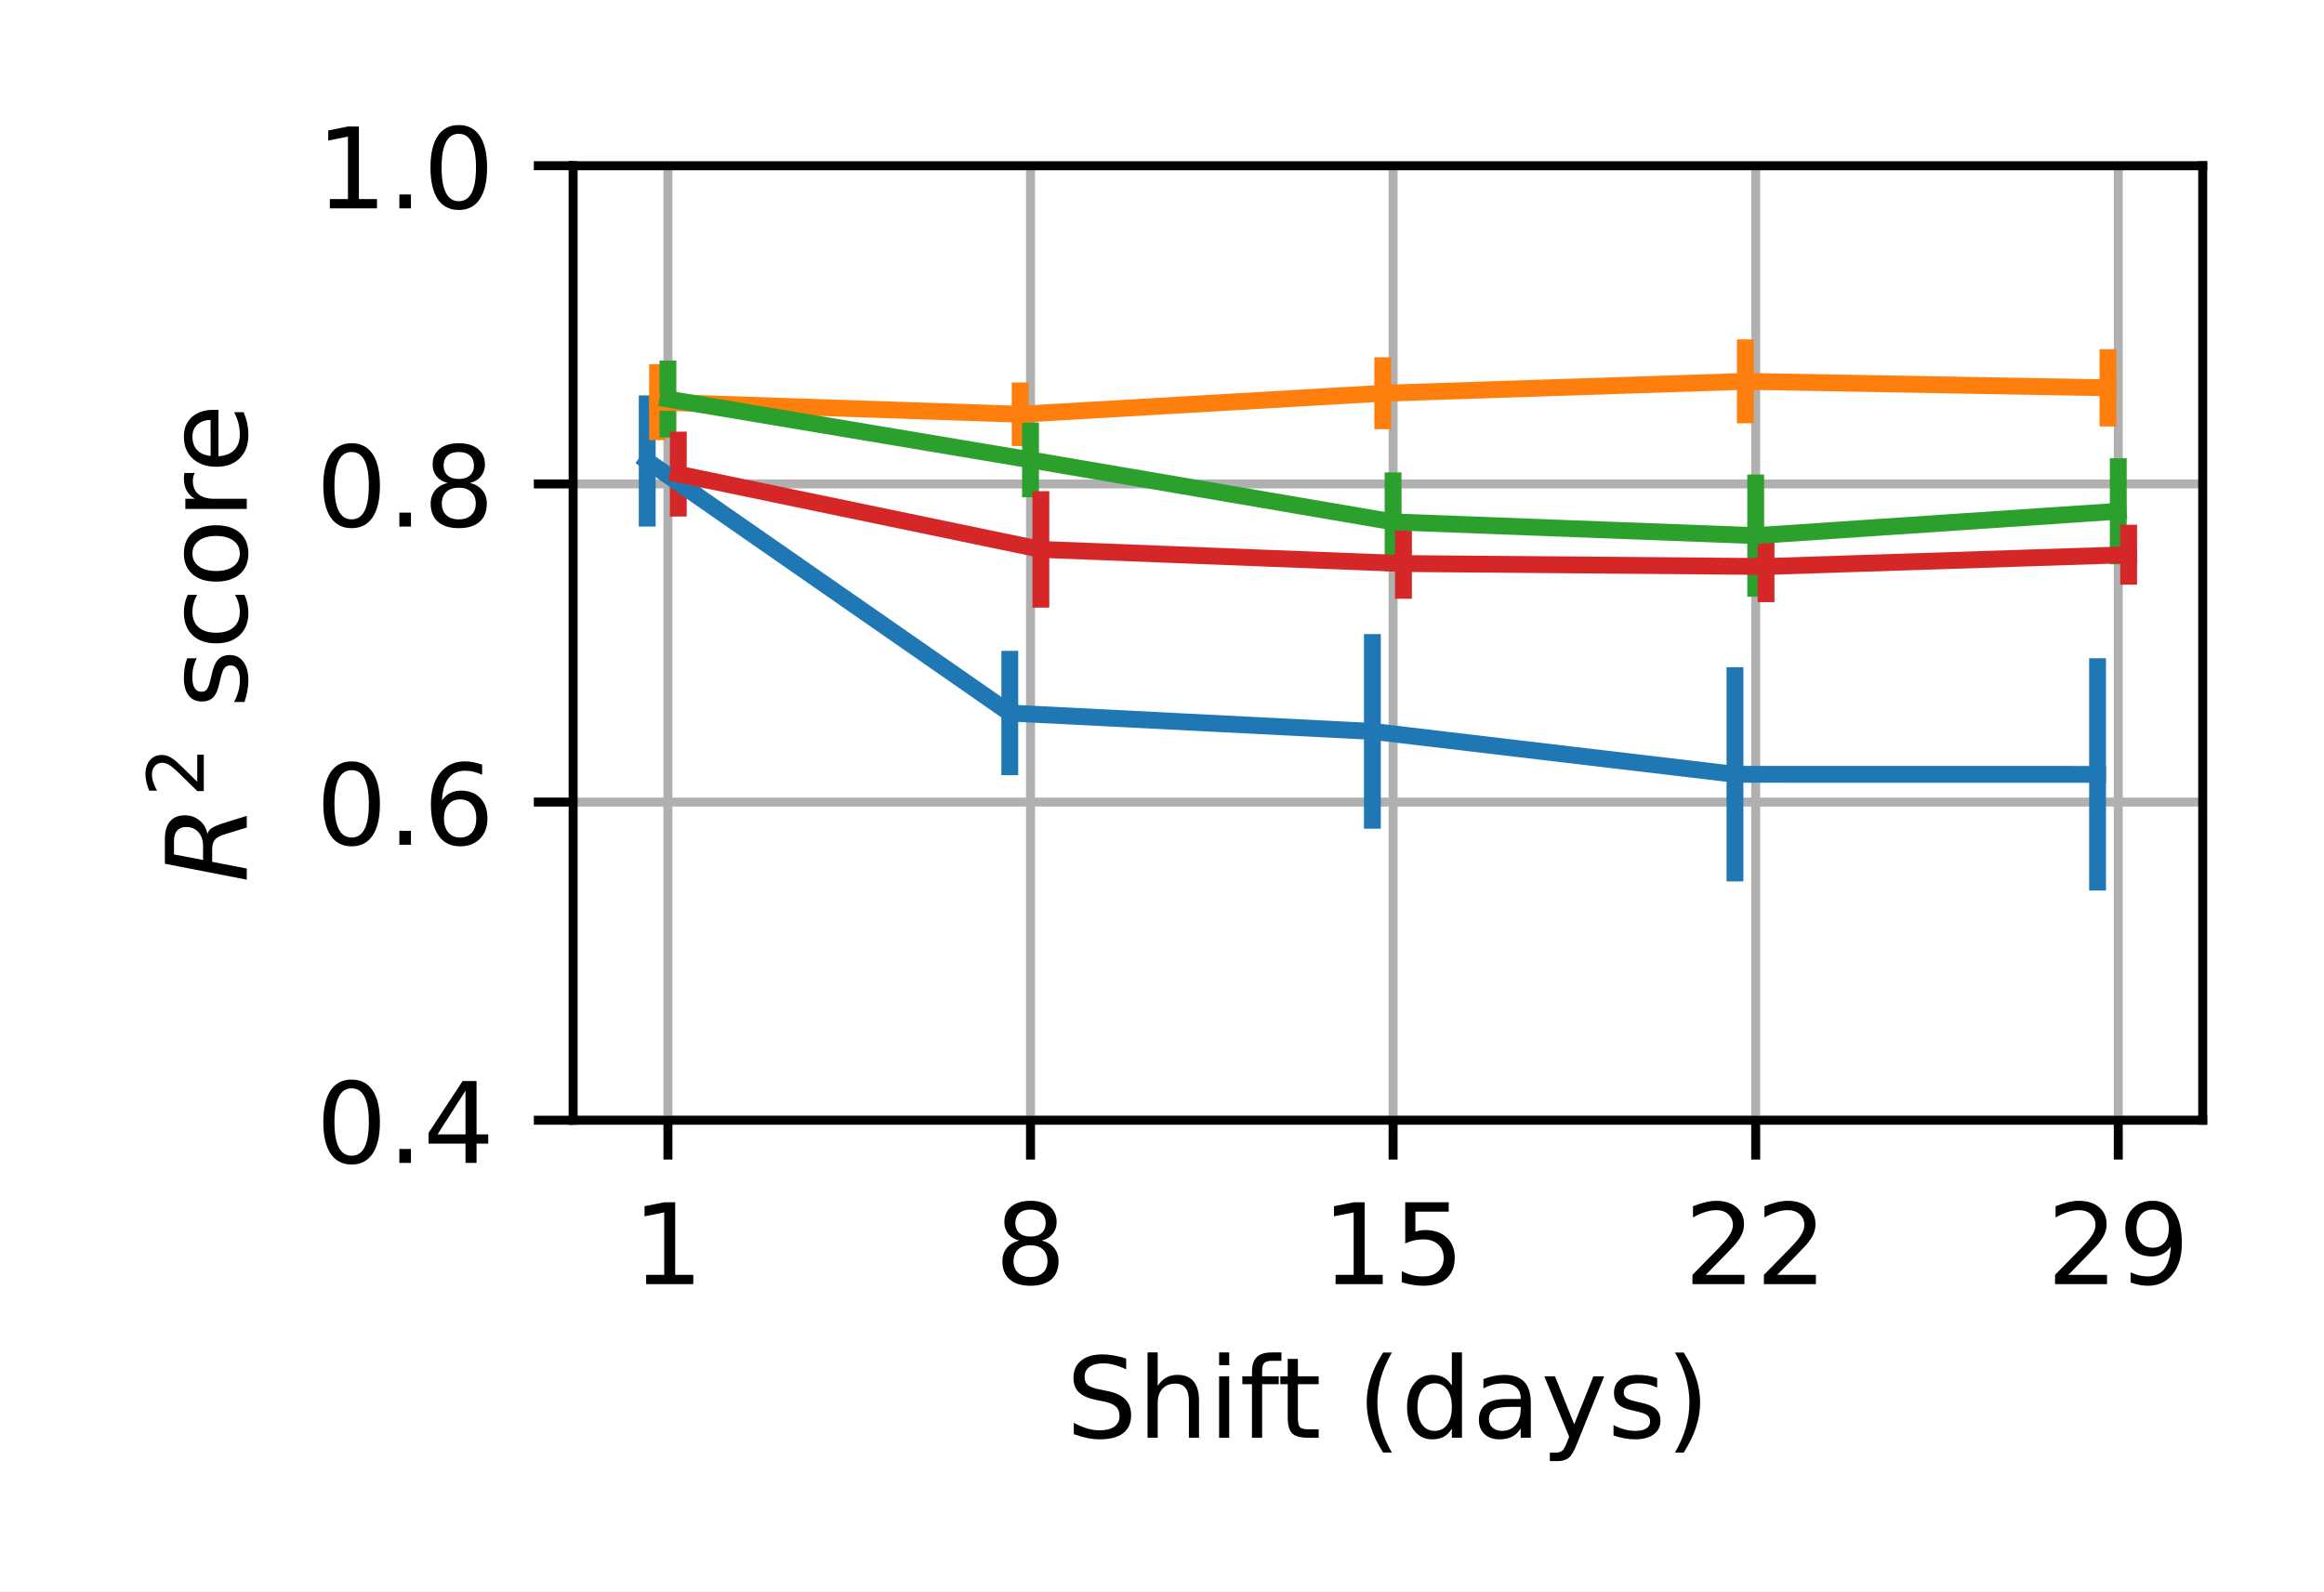
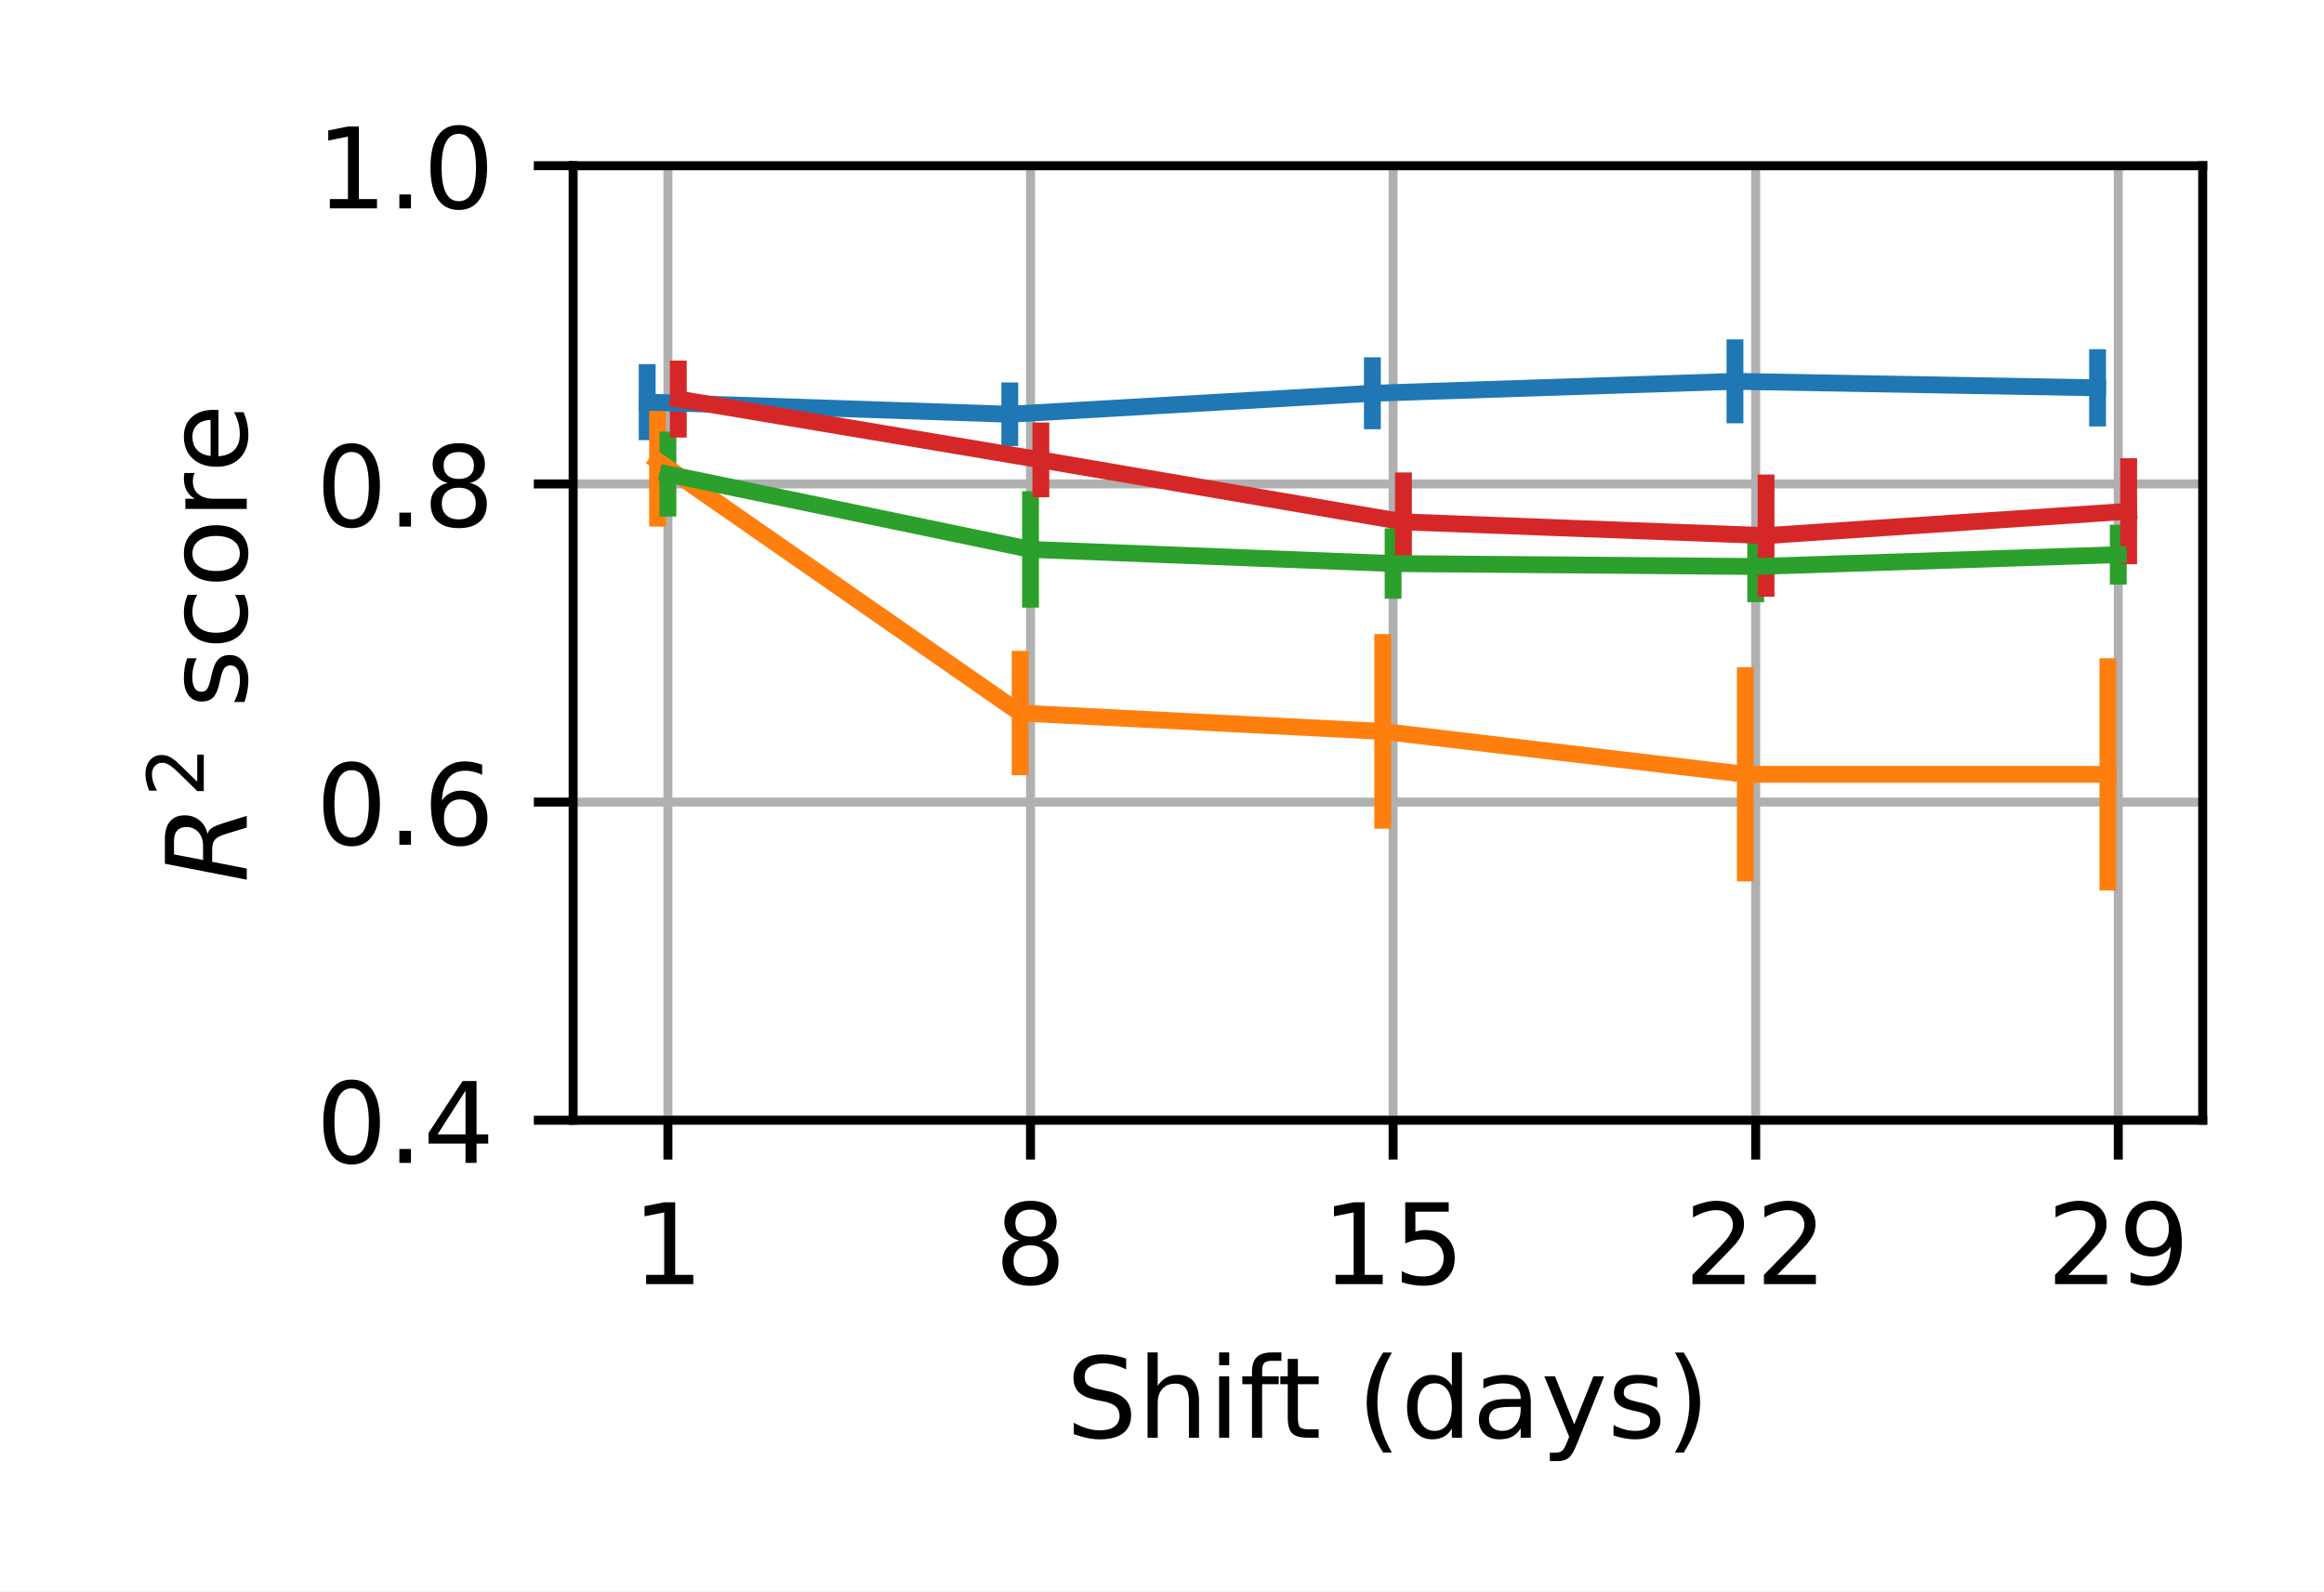
<svg xmlns="http://www.w3.org/2000/svg" xmlns:xlink="http://www.w3.org/1999/xlink" height="141.732pt" version="1.1" viewBox="0 0 206.929 141.732" width="206.929pt">
  <defs>
    <style type="text/css">*{stroke-linecap:butt;stroke-linejoin:round;}</style>
  </defs>
  <g id="figure_1">
    <g id="patch_1">
      <path d="M 0 141.732  L 206.929 141.732  L 206.929 0  L 0 0  z " style="fill:#ffffff;" />
    </g>
    <g id="axes_1">
      <g id="patch_2">
        <path d="M 51.032 99.772  L 196.129 99.772  L 196.129 14.76  L 51.032 14.76  z " style="fill:#ffffff;" />
      </g>
      <g id="matplotlib.axis_1">
        <g id="xtick_1">
          <g id="line2d_1">
-             <path clip-path="url(#p58f740284e)" d="M 59.472 99.772  L 59.472 14.76  " style="fill:none;stroke:#b0b0b0;stroke-linecap:square;stroke-width:0.8;" />
+             <path clip-path="url(#p4c820b5a22)" d="M 59.472 99.772  L 59.472 14.76  " style="fill:none;stroke:#b0b0b0;stroke-linecap:square;stroke-width:0.8;" />
          </g>
          <g id="line2d_2">
            <defs>
-               <path d="M 0 0  L 0 3.5  " id="md12e42398d" style="stroke:#000000;stroke-width:0.8;" />
+               <path d="M 0 0  L 0 3.5  " id="md663ac3965" style="stroke:#000000;stroke-width:0.8;" />
            </defs>
            <g>
-               <use style="stroke:#000000;stroke-width:0.8;" x="59.472" xlink:href="#md12e42398d" y="99.772" />
+               <use style="stroke:#000000;stroke-width:0.8;" x="59.472" xlink:href="#md663ac3965" y="99.772" />
            </g>
          </g>
          <g id="text_1">
            <g transform="translate(56.29092 114.3707)scale(0.1 -0.1)">
              <defs>
                <path d="M 794 531  L 1825 531  L 1825 4091  L 703 3866  L 703 4441  L 1819 4666  L 2450 4666  L 2450 531  L 3481 531  L 3481 0  L 794 0  L 794 531  z " id="DejaVuSans-31" transform="scale(0.015625)" />
              </defs>
              <use xlink:href="#DejaVuSans-31" />
            </g>
          </g>
        </g>
        <g id="xtick_2">
          <g id="line2d_3">
-             <path clip-path="url(#p58f740284e)" d="M 91.757 99.772  L 91.757 14.76  " style="fill:none;stroke:#b0b0b0;stroke-linecap:square;stroke-width:0.8;" />
+             <path clip-path="url(#p4c820b5a22)" d="M 91.757 99.772  L 91.757 14.76  " style="fill:none;stroke:#b0b0b0;stroke-linecap:square;stroke-width:0.8;" />
          </g>
          <g id="line2d_4">
            <g>
-               <use style="stroke:#000000;stroke-width:0.8;" x="91.757" xlink:href="#md12e42398d" y="99.772" />
+               <use style="stroke:#000000;stroke-width:0.8;" x="91.757" xlink:href="#md663ac3965" y="99.772" />
            </g>
          </g>
          <g id="text_2">
            <g transform="translate(88.57572 114.3707)scale(0.1 -0.1)">
              <defs>
                <path d="M 2034 2216  Q 1584 2216 1326 1975  Q 1069 1734 1069 1313  Q 1069 891 1326 650  Q 1584 409 2034 409  Q 2484 409 2743 651  Q 3003 894 3003 1313  Q 3003 1734 2745 1975  Q 2488 2216 2034 2216  z M 1403 2484  Q 997 2584 770 2862  Q 544 3141 544 3541  Q 544 4100 942 4425  Q 1341 4750 2034 4750  Q 2731 4750 3128 4425  Q 3525 4100 3525 3541  Q 3525 3141 3298 2862  Q 3072 2584 2669 2484  Q 3125 2378 3379 2068  Q 3634 1759 3634 1313  Q 3634 634 3220 271  Q 2806 -91 2034 -91  Q 1263 -91 848 271  Q 434 634 434 1313  Q 434 1759 690 2068  Q 947 2378 1403 2484  z M 1172 3481  Q 1172 3119 1398 2916  Q 1625 2713 2034 2713  Q 2441 2713 2670 2916  Q 2900 3119 2900 3481  Q 2900 3844 2670 4047  Q 2441 4250 2034 4250  Q 1625 4250 1398 4047  Q 1172 3844 1172 3481  z " id="DejaVuSans-38" transform="scale(0.015625)" />
              </defs>
              <use xlink:href="#DejaVuSans-38" />
            </g>
          </g>
        </g>
        <g id="xtick_3">
          <g id="line2d_5">
-             <path clip-path="url(#p58f740284e)" d="M 124.042 99.772  L 124.042 14.76  " style="fill:none;stroke:#b0b0b0;stroke-linecap:square;stroke-width:0.8;" />
+             <path clip-path="url(#p4c820b5a22)" d="M 124.042 99.772  L 124.042 14.76  " style="fill:none;stroke:#b0b0b0;stroke-linecap:square;stroke-width:0.8;" />
          </g>
          <g id="line2d_6">
            <g>
-               <use style="stroke:#000000;stroke-width:0.8;" x="124.042" xlink:href="#md12e42398d" y="99.772" />
+               <use style="stroke:#000000;stroke-width:0.8;" x="124.042" xlink:href="#md663ac3965" y="99.772" />
            </g>
          </g>
          <g id="text_3">
            <g transform="translate(117.6793 114.3707)scale(0.1 -0.1)">
              <defs>
                <path d="M 691 4666  L 3169 4666  L 3169 4134  L 1269 4134  L 1269 2991  Q 1406 3038 1543 3061  Q 1681 3084 1819 3084  Q 2600 3084 3056 2656  Q 3513 2228 3513 1497  Q 3513 744 3044 326  Q 2575 -91 1722 -91  Q 1428 -91 1123 -41  Q 819 9 494 109  L 494 744  Q 775 591 1075 516  Q 1375 441 1709 441  Q 2250 441 2565 725  Q 2881 1009 2881 1497  Q 2881 1984 2565 2268  Q 2250 2553 1709 2553  Q 1456 2553 1204 2497  Q 953 2441 691 2322  L 691 4666  z " id="DejaVuSans-35" transform="scale(0.015625)" />
              </defs>
              <use xlink:href="#DejaVuSans-31" />
              <use x="63.623" xlink:href="#DejaVuSans-35" />
            </g>
          </g>
        </g>
        <g id="xtick_4">
          <g id="line2d_7">
-             <path clip-path="url(#p58f740284e)" d="M 156.327 99.772  L 156.327 14.76  " style="fill:none;stroke:#b0b0b0;stroke-linecap:square;stroke-width:0.8;" />
+             <path clip-path="url(#p4c820b5a22)" d="M 156.327 99.772  L 156.327 14.76  " style="fill:none;stroke:#b0b0b0;stroke-linecap:square;stroke-width:0.8;" />
          </g>
          <g id="line2d_8">
            <g>
-               <use style="stroke:#000000;stroke-width:0.8;" x="156.327" xlink:href="#md12e42398d" y="99.772" />
+               <use style="stroke:#000000;stroke-width:0.8;" x="156.327" xlink:href="#md663ac3965" y="99.772" />
            </g>
          </g>
          <g id="text_4">
            <g transform="translate(149.9641 114.3707)scale(0.1 -0.1)">
              <defs>
                <path d="M 1228 531  L 3431 531  L 3431 0  L 469 0  L 469 531  Q 828 903 1448 1529  Q 2069 2156 2228 2338  Q 2531 2678 2651 2914  Q 2772 3150 2772 3378  Q 2772 3750 2511 3984  Q 2250 4219 1831 4219  Q 1534 4219 1204 4116  Q 875 4013 500 3803  L 500 4441  Q 881 4594 1212 4672  Q 1544 4750 1819 4750  Q 2544 4750 2975 4387  Q 3406 4025 3406 3419  Q 3406 3131 3298 2873  Q 3191 2616 2906 2266  Q 2828 2175 2409 1742  Q 1991 1309 1228 531  z " id="DejaVuSans-32" transform="scale(0.015625)" />
              </defs>
              <use xlink:href="#DejaVuSans-32" />
              <use x="63.623" xlink:href="#DejaVuSans-32" />
            </g>
          </g>
        </g>
        <g id="xtick_5">
          <g id="line2d_9">
-             <path clip-path="url(#p58f740284e)" d="M 188.611 99.772  L 188.611 14.76  " style="fill:none;stroke:#b0b0b0;stroke-linecap:square;stroke-width:0.8;" />
+             <path clip-path="url(#p4c820b5a22)" d="M 188.611 99.772  L 188.611 14.76  " style="fill:none;stroke:#b0b0b0;stroke-linecap:square;stroke-width:0.8;" />
          </g>
          <g id="line2d_10">
            <g>
-               <use style="stroke:#000000;stroke-width:0.8;" x="188.611" xlink:href="#md12e42398d" y="99.772" />
+               <use style="stroke:#000000;stroke-width:0.8;" x="188.611" xlink:href="#md663ac3965" y="99.772" />
            </g>
          </g>
          <g id="text_5">
            <g transform="translate(182.2489 114.3707)scale(0.1 -0.1)">
              <defs>
                <path d="M 703 97  L 703 672  Q 941 559 1184 500  Q 1428 441 1663 441  Q 2288 441 2617 861  Q 2947 1281 2994 2138  Q 2813 1869 2534 1725  Q 2256 1581 1919 1581  Q 1219 1581 811 2004  Q 403 2428 403 3163  Q 403 3881 828 4315  Q 1253 4750 1959 4750  Q 2769 4750 3195 4129  Q 3622 3509 3622 2328  Q 3622 1225 3098 567  Q 2575 -91 1691 -91  Q 1453 -91 1209 -44  Q 966 3 703 97  z M 1959 2075  Q 2384 2075 2632 2365  Q 2881 2656 2881 3163  Q 2881 3666 2632 3958  Q 2384 4250 1959 4250  Q 1534 4250 1286 3958  Q 1038 3666 1038 3163  Q 1038 2656 1286 2365  Q 1534 2075 1959 2075  z " id="DejaVuSans-39" transform="scale(0.015625)" />
              </defs>
              <use xlink:href="#DejaVuSans-32" />
              <use x="63.623" xlink:href="#DejaVuSans-39" />
            </g>
          </g>
        </g>
        <g id="text_6">
          <g transform="translate(94.92275 128.0488)scale(0.1 -0.1)">
            <defs>
              <path d="M 3425 4513  L 3425 3897  Q 3066 4069 2747 4153  Q 2428 4238 2131 4238  Q 1616 4238 1336 4038  Q 1056 3838 1056 3469  Q 1056 3159 1242 3001  Q 1428 2844 1947 2747  L 2328 2669  Q 3034 2534 3370 2195  Q 3706 1856 3706 1288  Q 3706 609 3251 259  Q 2797 -91 1919 -91  Q 1588 -91 1214 -16  Q 841 59 441 206  L 441 856  Q 825 641 1194 531  Q 1563 422 1919 422  Q 2459 422 2753 634  Q 3047 847 3047 1241  Q 3047 1584 2836 1778  Q 2625 1972 2144 2069  L 1759 2144  Q 1053 2284 737 2584  Q 422 2884 422 3419  Q 422 4038 858 4394  Q 1294 4750 2059 4750  Q 2388 4750 2728 4690  Q 3069 4631 3425 4513  z " id="DejaVuSans-53" transform="scale(0.015625)" />
              <path d="M 3513 2113  L 3513 0  L 2938 0  L 2938 2094  Q 2938 2591 2744 2837  Q 2550 3084 2163 3084  Q 1697 3084 1428 2787  Q 1159 2491 1159 1978  L 1159 0  L 581 0  L 581 4863  L 1159 4863  L 1159 2956  Q 1366 3272 1645 3428  Q 1925 3584 2291 3584  Q 2894 3584 3203 3211  Q 3513 2838 3513 2113  z " id="DejaVuSans-68" transform="scale(0.015625)" />
              <path d="M 603 3500  L 1178 3500  L 1178 0  L 603 0  L 603 3500  z M 603 4863  L 1178 4863  L 1178 4134  L 603 4134  L 603 4863  z " id="DejaVuSans-69" transform="scale(0.015625)" />
              <path d="M 2375 4863  L 2375 4384  L 1825 4384  Q 1516 4384 1395 4259  Q 1275 4134 1275 3809  L 1275 3500  L 2222 3500  L 2222 3053  L 1275 3053  L 1275 0  L 697 0  L 697 3053  L 147 3053  L 147 3500  L 697 3500  L 697 3744  Q 697 4328 969 4595  Q 1241 4863 1831 4863  L 2375 4863  z " id="DejaVuSans-66" transform="scale(0.015625)" />
              <path d="M 1172 4494  L 1172 3500  L 2356 3500  L 2356 3053  L 1172 3053  L 1172 1153  Q 1172 725 1289 603  Q 1406 481 1766 481  L 2356 481  L 2356 0  L 1766 0  Q 1100 0 847 248  Q 594 497 594 1153  L 594 3053  L 172 3053  L 172 3500  L 594 3500  L 594 4494  L 1172 4494  z " id="DejaVuSans-74" transform="scale(0.015625)" />
              <path id="DejaVuSans-20" transform="scale(0.015625)" />
              <path d="M 1984 4856  Q 1566 4138 1362 3434  Q 1159 2731 1159 2009  Q 1159 1288 1364 580  Q 1569 -128 1984 -844  L 1484 -844  Q 1016 -109 783 600  Q 550 1309 550 2009  Q 550 2706 781 3412  Q 1013 4119 1484 4856  L 1984 4856  z " id="DejaVuSans-28" transform="scale(0.015625)" />
              <path d="M 2906 2969  L 2906 4863  L 3481 4863  L 3481 0  L 2906 0  L 2906 525  Q 2725 213 2448 61  Q 2172 -91 1784 -91  Q 1150 -91 751 415  Q 353 922 353 1747  Q 353 2572 751 3078  Q 1150 3584 1784 3584  Q 2172 3584 2448 3432  Q 2725 3281 2906 2969  z M 947 1747  Q 947 1113 1208 752  Q 1469 391 1925 391  Q 2381 391 2643 752  Q 2906 1113 2906 1747  Q 2906 2381 2643 2742  Q 2381 3103 1925 3103  Q 1469 3103 1208 2742  Q 947 2381 947 1747  z " id="DejaVuSans-64" transform="scale(0.015625)" />
              <path d="M 2194 1759  Q 1497 1759 1228 1600  Q 959 1441 959 1056  Q 959 750 1161 570  Q 1363 391 1709 391  Q 2188 391 2477 730  Q 2766 1069 2766 1631  L 2766 1759  L 2194 1759  z M 3341 1997  L 3341 0  L 2766 0  L 2766 531  Q 2569 213 2275 61  Q 1981 -91 1556 -91  Q 1019 -91 701 211  Q 384 513 384 1019  Q 384 1609 779 1909  Q 1175 2209 1959 2209  L 2766 2209  L 2766 2266  Q 2766 2663 2505 2880  Q 2244 3097 1772 3097  Q 1472 3097 1187 3025  Q 903 2953 641 2809  L 641 3341  Q 956 3463 1253 3523  Q 1550 3584 1831 3584  Q 2591 3584 2966 3190  Q 3341 2797 3341 1997  z " id="DejaVuSans-61" transform="scale(0.015625)" />
              <path d="M 2059 -325  Q 1816 -950 1584 -1140  Q 1353 -1331 966 -1331  L 506 -1331  L 506 -850  L 844 -850  Q 1081 -850 1212 -737  Q 1344 -625 1503 -206  L 1606 56  L 191 3500  L 800 3500  L 1894 763  L 2988 3500  L 3597 3500  L 2059 -325  z " id="DejaVuSans-79" transform="scale(0.015625)" />
              <path d="M 2834 3397  L 2834 2853  Q 2591 2978 2328 3040  Q 2066 3103 1784 3103  Q 1356 3103 1142 2972  Q 928 2841 928 2578  Q 928 2378 1081 2264  Q 1234 2150 1697 2047  L 1894 2003  Q 2506 1872 2764 1633  Q 3022 1394 3022 966  Q 3022 478 2636 193  Q 2250 -91 1575 -91  Q 1294 -91 989 -36  Q 684 19 347 128  L 347 722  Q 666 556 975 473  Q 1284 391 1588 391  Q 1994 391 2212 530  Q 2431 669 2431 922  Q 2431 1156 2273 1281  Q 2116 1406 1581 1522  L 1381 1569  Q 847 1681 609 1914  Q 372 2147 372 2553  Q 372 3047 722 3315  Q 1072 3584 1716 3584  Q 2034 3584 2315 3537  Q 2597 3491 2834 3397  z " id="DejaVuSans-73" transform="scale(0.015625)" />
              <path d="M 513 4856  L 1013 4856  Q 1481 4119 1714 3412  Q 1947 2706 1947 2009  Q 1947 1309 1714 600  Q 1481 -109 1013 -844  L 513 -844  Q 928 -128 1133 580  Q 1338 1288 1338 2009  Q 1338 2731 1133 3434  Q 928 4138 513 4856  z " id="DejaVuSans-29" transform="scale(0.015625)" />
            </defs>
            <use xlink:href="#DejaVuSans-53" />
            <use x="63.477" xlink:href="#DejaVuSans-68" />
            <use x="126.855" xlink:href="#DejaVuSans-69" />
            <use x="154.639" xlink:href="#DejaVuSans-66" />
            <use x="188.094" xlink:href="#DejaVuSans-74" />
            <use x="227.303" xlink:href="#DejaVuSans-20" />
            <use x="259.09" xlink:href="#DejaVuSans-28" />
            <use x="298.104" xlink:href="#DejaVuSans-64" />
            <use x="361.58" xlink:href="#DejaVuSans-61" />
            <use x="422.859" xlink:href="#DejaVuSans-79" />
            <use x="482.039" xlink:href="#DejaVuSans-73" />
            <use x="534.139" xlink:href="#DejaVuSans-29" />
          </g>
        </g>
      </g>
      <g id="matplotlib.axis_2">
        <g id="ytick_1">
          <g id="line2d_11">
-             <path clip-path="url(#p58f740284e)" d="M 51.032 99.772  L 196.129 99.772  " style="fill:none;stroke:#b0b0b0;stroke-linecap:square;stroke-width:0.8;" />
+             <path clip-path="url(#p4c820b5a22)" d="M 51.032 99.772  L 196.129 99.772  " style="fill:none;stroke:#b0b0b0;stroke-linecap:square;stroke-width:0.8;" />
          </g>
          <g id="line2d_12">
            <defs>
-               <path d="M 0 0  L -3.5 0  " id="m5e11664884" style="stroke:#000000;stroke-width:0.8;" />
+               <path d="M 0 0  L -3.5 0  " id="mdcd93635df" style="stroke:#000000;stroke-width:0.8;" />
            </defs>
            <g>
-               <use style="stroke:#000000;stroke-width:0.8;" x="51.032" xlink:href="#m5e11664884" y="99.772" />
+               <use style="stroke:#000000;stroke-width:0.8;" x="51.032" xlink:href="#mdcd93635df" y="99.772" />
            </g>
          </g>
          <g id="text_7">
            <g transform="translate(28.12888 103.5715)scale(0.1 -0.1)">
              <defs>
                <path d="M 2034 4250  Q 1547 4250 1301 3770  Q 1056 3291 1056 2328  Q 1056 1369 1301 889  Q 1547 409 2034 409  Q 2525 409 2770 889  Q 3016 1369 3016 2328  Q 3016 3291 2770 3770  Q 2525 4250 2034 4250  z M 2034 4750  Q 2819 4750 3233 4129  Q 3647 3509 3647 2328  Q 3647 1150 3233 529  Q 2819 -91 2034 -91  Q 1250 -91 836 529  Q 422 1150 422 2328  Q 422 3509 836 4129  Q 1250 4750 2034 4750  z " id="DejaVuSans-30" transform="scale(0.015625)" />
                <path d="M 684 794  L 1344 794  L 1344 0  L 684 0  L 684 794  z " id="DejaVuSans-2e" transform="scale(0.015625)" />
                <path d="M 2419 4116  L 825 1625  L 2419 1625  L 2419 4116  z M 2253 4666  L 3047 4666  L 3047 1625  L 3713 1625  L 3713 1100  L 3047 1100  L 3047 0  L 2419 0  L 2419 1100  L 313 1100  L 313 1709  L 2253 4666  z " id="DejaVuSans-34" transform="scale(0.015625)" />
              </defs>
              <use xlink:href="#DejaVuSans-30" />
              <use x="63.623" xlink:href="#DejaVuSans-2e" />
              <use x="95.41" xlink:href="#DejaVuSans-34" />
            </g>
          </g>
        </g>
        <g id="ytick_2">
          <g id="line2d_13">
-             <path clip-path="url(#p58f740284e)" d="M 51.032 71.435  L 196.129 71.435  " style="fill:none;stroke:#b0b0b0;stroke-linecap:square;stroke-width:0.8;" />
+             <path clip-path="url(#p4c820b5a22)" d="M 51.032 71.435  L 196.129 71.435  " style="fill:none;stroke:#b0b0b0;stroke-linecap:square;stroke-width:0.8;" />
          </g>
          <g id="line2d_14">
            <g>
-               <use style="stroke:#000000;stroke-width:0.8;" x="51.032" xlink:href="#m5e11664884" y="71.435" />
+               <use style="stroke:#000000;stroke-width:0.8;" x="51.032" xlink:href="#mdcd93635df" y="71.435" />
            </g>
          </g>
          <g id="text_8">
            <g transform="translate(28.12888 75.23407)scale(0.1 -0.1)">
              <defs>
                <path d="M 2113 2584  Q 1688 2584 1439 2293  Q 1191 2003 1191 1497  Q 1191 994 1439 701  Q 1688 409 2113 409  Q 2538 409 2786 701  Q 3034 994 3034 1497  Q 3034 2003 2786 2293  Q 2538 2584 2113 2584  z M 3366 4563  L 3366 3988  Q 3128 4100 2886 4159  Q 2644 4219 2406 4219  Q 1781 4219 1451 3797  Q 1122 3375 1075 2522  Q 1259 2794 1537 2939  Q 1816 3084 2150 3084  Q 2853 3084 3261 2657  Q 3669 2231 3669 1497  Q 3669 778 3244 343  Q 2819 -91 2113 -91  Q 1303 -91 875 529  Q 447 1150 447 2328  Q 447 3434 972 4092  Q 1497 4750 2381 4750  Q 2619 4750 2861 4703  Q 3103 4656 3366 4563  z " id="DejaVuSans-36" transform="scale(0.015625)" />
              </defs>
              <use xlink:href="#DejaVuSans-30" />
              <use x="63.623" xlink:href="#DejaVuSans-2e" />
              <use x="95.41" xlink:href="#DejaVuSans-36" />
            </g>
          </g>
        </g>
        <g id="ytick_3">
          <g id="line2d_15">
-             <path clip-path="url(#p58f740284e)" d="M 51.032 43.097  L 196.129 43.097  " style="fill:none;stroke:#b0b0b0;stroke-linecap:square;stroke-width:0.8;" />
+             <path clip-path="url(#p4c820b5a22)" d="M 51.032 43.097  L 196.129 43.097  " style="fill:none;stroke:#b0b0b0;stroke-linecap:square;stroke-width:0.8;" />
          </g>
          <g id="line2d_16">
            <g>
-               <use style="stroke:#000000;stroke-width:0.8;" x="51.032" xlink:href="#m5e11664884" y="43.097" />
+               <use style="stroke:#000000;stroke-width:0.8;" x="51.032" xlink:href="#mdcd93635df" y="43.097" />
            </g>
          </g>
          <g id="text_9">
            <g transform="translate(28.12888 46.89665)scale(0.1 -0.1)">
              <use xlink:href="#DejaVuSans-30" />
              <use x="63.623" xlink:href="#DejaVuSans-2e" />
              <use x="95.41" xlink:href="#DejaVuSans-38" />
            </g>
          </g>
        </g>
        <g id="ytick_4">
          <g id="line2d_17">
-             <path clip-path="url(#p58f740284e)" d="M 51.032 14.76  L 196.129 14.76  " style="fill:none;stroke:#b0b0b0;stroke-linecap:square;stroke-width:0.8;" />
+             <path clip-path="url(#p4c820b5a22)" d="M 51.032 14.76  L 196.129 14.76  " style="fill:none;stroke:#b0b0b0;stroke-linecap:square;stroke-width:0.8;" />
          </g>
          <g id="line2d_18">
            <g>
-               <use style="stroke:#000000;stroke-width:0.8;" x="51.032" xlink:href="#m5e11664884" y="14.76" />
+               <use style="stroke:#000000;stroke-width:0.8;" x="51.032" xlink:href="#mdcd93635df" y="14.76" />
            </g>
          </g>
          <g id="text_10">
            <g transform="translate(28.12888 18.55922)scale(0.1 -0.1)">
              <use xlink:href="#DejaVuSans-31" />
              <use x="63.623" xlink:href="#DejaVuSans-2e" />
              <use x="95.41" xlink:href="#DejaVuSans-30" />
            </g>
          </g>
        </g>
        <g id="text_11">
          <g transform="translate(22.04919 78.61614)rotate(-90)scale(0.1 -0.1)">
            <defs>
              <path d="M 1613 4147  L 1294 2491  L 2106 2491  Q 2584 2491 2879 2755  Q 3175 3019 3175 3444  Q 3175 3784 2976 3965  Q 2778 4147 2406 4147  L 1613 4147  z M 2772 2241  Q 2972 2194 3105 2009  Q 3238 1825 3413 1275  L 3809 0  L 3144 0  L 2778 1197  Q 2638 1659 2453 1815  Q 2269 1972 1888 1972  L 1191 1972  L 806 0  L 172 0  L 1081 4666  L 2503 4666  Q 3150 4666 3495 4373  Q 3841 4081 3841 3531  Q 3841 3044 3547 2687  Q 3253 2331 2772 2241  z " id="DejaVuSans-Oblique-52" transform="scale(0.015625)" />
              <path d="M 3122 3366  L 3122 2828  Q 2878 2963 2633 3030  Q 2388 3097 2138 3097  Q 1578 3097 1268 2742  Q 959 2388 959 1747  Q 959 1106 1268 751  Q 1578 397 2138 397  Q 2388 397 2633 464  Q 2878 531 3122 666  L 3122 134  Q 2881 22 2623 -34  Q 2366 -91 2075 -91  Q 1284 -91 818 406  Q 353 903 353 1747  Q 353 2603 823 3093  Q 1294 3584 2113 3584  Q 2378 3584 2631 3529  Q 2884 3475 3122 3366  z " id="DejaVuSans-63" transform="scale(0.015625)" />
              <path d="M 1959 3097  Q 1497 3097 1228 2736  Q 959 2375 959 1747  Q 959 1119 1226 758  Q 1494 397 1959 397  Q 2419 397 2687 759  Q 2956 1122 2956 1747  Q 2956 2369 2687 2733  Q 2419 3097 1959 3097  z M 1959 3584  Q 2709 3584 3137 3096  Q 3566 2609 3566 1747  Q 3566 888 3137 398  Q 2709 -91 1959 -91  Q 1206 -91 779 398  Q 353 888 353 1747  Q 353 2609 779 3096  Q 1206 3584 1959 3584  z " id="DejaVuSans-6f" transform="scale(0.015625)" />
              <path d="M 2631 2963  Q 2534 3019 2420 3045  Q 2306 3072 2169 3072  Q 1681 3072 1420 2755  Q 1159 2438 1159 1844  L 1159 0  L 581 0  L 581 3500  L 1159 3500  L 1159 2956  Q 1341 3275 1631 3429  Q 1922 3584 2338 3584  Q 2397 3584 2469 3576  Q 2541 3569 2628 3553  L 2631 2963  z " id="DejaVuSans-72" transform="scale(0.015625)" />
              <path d="M 3597 1894  L 3597 1613  L 953 1613  Q 991 1019 1311 708  Q 1631 397 2203 397  Q 2534 397 2845 478  Q 3156 559 3463 722  L 3463 178  Q 3153 47 2828 -22  Q 2503 -91 2169 -91  Q 1331 -91 842 396  Q 353 884 353 1716  Q 353 2575 817 3079  Q 1281 3584 2069 3584  Q 2775 3584 3186 3129  Q 3597 2675 3597 1894  z M 3022 2063  Q 3016 2534 2758 2815  Q 2500 3097 2075 3097  Q 1594 3097 1305 2825  Q 1016 2553 972 2059  L 3022 2063  z " id="DejaVuSans-65" transform="scale(0.015625)" />
            </defs>
            <use transform="translate(0 0.765625)" xlink:href="#DejaVuSans-Oblique-52" />
            <use transform="translate(76.49919 39.04688)scale(0.7)" xlink:href="#DejaVuSans-32" />
            <use transform="translate(123.7697 0.765625)" xlink:href="#DejaVuSans-20" />
            <use transform="translate(155.5568 0.765625)" xlink:href="#DejaVuSans-73" />
            <use transform="translate(207.6564 0.765625)" xlink:href="#DejaVuSans-63" />
            <use transform="translate(262.6369 0.765625)" xlink:href="#DejaVuSans-6f" />
            <use transform="translate(323.8185 0.765625)" xlink:href="#DejaVuSans-72" />
            <use transform="translate(364.9318 0.765625)" xlink:href="#DejaVuSans-65" />
          </g>
        </g>
      </g>
      <g id="LineCollection_1">
-         <path clip-path="url(#p58f740284e)" d="M 57.627 46.899  L 57.627 35.218  " style="fill:none;stroke:#1f77b4;stroke-width:1.5;" />
-         <path clip-path="url(#p58f740284e)" d="M 89.912 69.042  L 89.912 57.966  " style="fill:none;stroke:#1f77b4;stroke-width:1.5;" />
-         <path clip-path="url(#p58f740284e)" d="M 122.197 73.807  L 122.197 56.472  " style="fill:none;stroke:#1f77b4;stroke-width:1.5;" />
-         <path clip-path="url(#p58f740284e)" d="M 154.482 78.501  L 154.482 59.423  " style="fill:none;stroke:#1f77b4;stroke-width:1.5;" />
-         <path clip-path="url(#p58f740284e)" d="M 186.767 79.313  L 186.767 58.623  " style="fill:none;stroke:#1f77b4;stroke-width:1.5;" />
+         <path clip-path="url(#p4c820b5a22)" d="M 57.627 39.2  L 57.627 32.43  " style="fill:none;stroke:#1f77b4;stroke-width:1.5;" />
+         <path clip-path="url(#p4c820b5a22)" d="M 89.912 39.725  L 89.912 34.066  " style="fill:none;stroke:#1f77b4;stroke-width:1.5;" />
+         <path clip-path="url(#p4c820b5a22)" d="M 122.197 38.227  L 122.197 31.824  " style="fill:none;stroke:#1f77b4;stroke-width:1.5;" />
+         <path clip-path="url(#p4c820b5a22)" d="M 154.482 37.698  L 154.482 30.23  " style="fill:none;stroke:#1f77b4;stroke-width:1.5;" />
+         <path clip-path="url(#p4c820b5a22)" d="M 186.767 37.983  L 186.767 31.099  " style="fill:none;stroke:#1f77b4;stroke-width:1.5;" />
      </g>
      <g id="LineCollection_2">
-         <path clip-path="url(#p58f740284e)" d="M 58.55 39.2  L 58.55 32.43  " style="fill:none;stroke:#ff7f0e;stroke-width:1.5;" />
-         <path clip-path="url(#p58f740284e)" d="M 90.835 39.725  L 90.835 34.066  " style="fill:none;stroke:#ff7f0e;stroke-width:1.5;" />
-         <path clip-path="url(#p58f740284e)" d="M 123.119 38.227  L 123.119 31.824  " style="fill:none;stroke:#ff7f0e;stroke-width:1.5;" />
-         <path clip-path="url(#p58f740284e)" d="M 155.404 37.698  L 155.404 30.23  " style="fill:none;stroke:#ff7f0e;stroke-width:1.5;" />
-         <path clip-path="url(#p58f740284e)" d="M 187.689 37.983  L 187.689 31.099  " style="fill:none;stroke:#ff7f0e;stroke-width:1.5;" />
+         <path clip-path="url(#p4c820b5a22)" d="M 58.55 46.899  L 58.55 35.218  " style="fill:none;stroke:#ff7f0e;stroke-width:1.5;" />
+         <path clip-path="url(#p4c820b5a22)" d="M 90.835 69.042  L 90.835 57.966  " style="fill:none;stroke:#ff7f0e;stroke-width:1.5;" />
+         <path clip-path="url(#p4c820b5a22)" d="M 123.119 73.807  L 123.119 56.472  " style="fill:none;stroke:#ff7f0e;stroke-width:1.5;" />
+         <path clip-path="url(#p4c820b5a22)" d="M 155.404 78.501  L 155.404 59.423  " style="fill:none;stroke:#ff7f0e;stroke-width:1.5;" />
+         <path clip-path="url(#p4c820b5a22)" d="M 187.689 79.313  L 187.689 58.623  " style="fill:none;stroke:#ff7f0e;stroke-width:1.5;" />
      </g>
      <g id="LineCollection_3">
-         <path clip-path="url(#p58f740284e)" d="M 59.472 38.97  L 59.472 32.114  " style="fill:none;stroke:#2ca02c;stroke-width:1.5;" />
-         <path clip-path="url(#p58f740284e)" d="M 91.757 44.288  L 91.757 37.628  " style="fill:none;stroke:#2ca02c;stroke-width:1.5;" />
-         <path clip-path="url(#p58f740284e)" d="M 124.042 50.885  L 124.042 42.074  " style="fill:none;stroke:#2ca02c;stroke-width:1.5;" />
-         <path clip-path="url(#p58f740284e)" d="M 156.327 53.144  L 156.327 42.266  " style="fill:none;stroke:#2ca02c;stroke-width:1.5;" />
-         <path clip-path="url(#p58f740284e)" d="M 188.611 50.253  L 188.611 40.814  " style="fill:none;stroke:#2ca02c;stroke-width:1.5;" />
+         <path clip-path="url(#p4c820b5a22)" d="M 59.472 46.002  L 59.472 38.445  " style="fill:none;stroke:#2ca02c;stroke-width:1.5;" />
+         <path clip-path="url(#p4c820b5a22)" d="M 91.757 54.115  L 91.757 43.75  " style="fill:none;stroke:#2ca02c;stroke-width:1.5;" />
+         <path clip-path="url(#p4c820b5a22)" d="M 124.042 53.325  L 124.042 47.057  " style="fill:none;stroke:#2ca02c;stroke-width:1.5;" />
+         <path clip-path="url(#p4c820b5a22)" d="M 156.327 53.628  L 156.327 47.281  " style="fill:none;stroke:#2ca02c;stroke-width:1.5;" />
+         <path clip-path="url(#p4c820b5a22)" d="M 188.611 52.071  L 188.611 46.731  " style="fill:none;stroke:#2ca02c;stroke-width:1.5;" />
      </g>
      <g id="LineCollection_4">
-         <path clip-path="url(#p58f740284e)" d="M 60.395 46.002  L 60.395 38.445  " style="fill:none;stroke:#d62728;stroke-width:1.5;" />
-         <path clip-path="url(#p58f740284e)" d="M 92.679 54.115  L 92.679 43.75  " style="fill:none;stroke:#d62728;stroke-width:1.5;" />
-         <path clip-path="url(#p58f740284e)" d="M 124.964 53.325  L 124.964 47.057  " style="fill:none;stroke:#d62728;stroke-width:1.5;" />
-         <path clip-path="url(#p58f740284e)" d="M 157.249 53.628  L 157.249 47.281  " style="fill:none;stroke:#d62728;stroke-width:1.5;" />
-         <path clip-path="url(#p58f740284e)" d="M 189.534 52.071  L 189.534 46.731  " style="fill:none;stroke:#d62728;stroke-width:1.5;" />
+         <path clip-path="url(#p4c820b5a22)" d="M 60.395 38.97  L 60.395 32.114  " style="fill:none;stroke:#d62728;stroke-width:1.5;" />
+         <path clip-path="url(#p4c820b5a22)" d="M 92.679 44.288  L 92.679 37.628  " style="fill:none;stroke:#d62728;stroke-width:1.5;" />
+         <path clip-path="url(#p4c820b5a22)" d="M 124.964 50.885  L 124.964 42.074  " style="fill:none;stroke:#d62728;stroke-width:1.5;" />
+         <path clip-path="url(#p4c820b5a22)" d="M 157.249 53.144  L 157.249 42.266  " style="fill:none;stroke:#d62728;stroke-width:1.5;" />
+         <path clip-path="url(#p4c820b5a22)" d="M 189.534 50.253  L 189.534 40.814  " style="fill:none;stroke:#d62728;stroke-width:1.5;" />
      </g>
      <g id="line2d_19">
-         <path clip-path="url(#p58f740284e)" d="M 57.627 41.058  L 89.912 63.504  L 122.197 65.14  L 154.482 68.962  L 186.767 68.968  " style="fill:none;stroke:#1f77b4;stroke-linecap:square;stroke-width:1.5;" />
+         <path clip-path="url(#p4c820b5a22)" d="M 57.627 35.815  L 89.912 36.895  L 122.197 35.025  L 154.482 33.964  L 186.767 34.541  " style="fill:none;stroke:#1f77b4;stroke-linecap:square;stroke-width:1.5;" />
      </g>
      <g id="line2d_20">
-         <path clip-path="url(#p58f740284e)" d="M 58.55 35.815  L 90.835 36.895  L 123.119 35.025  L 155.404 33.964  L 187.689 34.541  " style="fill:none;stroke:#ff7f0e;stroke-linecap:square;stroke-width:1.5;" />
+         <path clip-path="url(#p4c820b5a22)" d="M 58.55 41.058  L 90.835 63.504  L 123.119 65.14  L 155.404 68.962  L 187.689 68.968  " style="fill:none;stroke:#ff7f0e;stroke-linecap:square;stroke-width:1.5;" />
      </g>
      <g id="line2d_21">
-         <path clip-path="url(#p58f740284e)" d="M 59.472 35.542  L 91.757 40.958  L 124.042 46.48  L 156.327 47.705  L 188.611 45.533  " style="fill:none;stroke:#2ca02c;stroke-linecap:square;stroke-width:1.5;" />
+         <path clip-path="url(#p4c820b5a22)" d="M 59.472 42.223  L 91.757 48.933  L 124.042 50.191  L 156.327 50.454  L 188.611 49.401  " style="fill:none;stroke:#2ca02c;stroke-linecap:square;stroke-width:1.5;" />
      </g>
      <g id="line2d_22">
-         <path clip-path="url(#p58f740284e)" d="M 60.395 42.223  L 92.679 48.933  L 124.964 50.191  L 157.249 50.454  L 189.534 49.401  " style="fill:none;stroke:#d62728;stroke-linecap:square;stroke-width:1.5;" />
+         <path clip-path="url(#p4c820b5a22)" d="M 60.395 35.542  L 92.679 40.958  L 124.964 46.48  L 157.249 47.705  L 189.534 45.533  " style="fill:none;stroke:#d62728;stroke-linecap:square;stroke-width:1.5;" />
      </g>
      <g id="patch_3">
        <path d="M 51.032 99.772  L 51.032 14.76  " style="fill:none;stroke:#000000;stroke-linecap:square;stroke-linejoin:miter;stroke-width:0.8;" />
      </g>
      <g id="patch_4">
        <path d="M 196.129 99.772  L 196.129 14.76  " style="fill:none;stroke:#000000;stroke-linecap:square;stroke-linejoin:miter;stroke-width:0.8;" />
      </g>
      <g id="patch_5">
        <path d="M 51.032 99.772  L 196.129 99.772  " style="fill:none;stroke:#000000;stroke-linecap:square;stroke-linejoin:miter;stroke-width:0.8;" />
      </g>
      <g id="patch_6">
        <path d="M 51.032 14.76  L 196.129 14.76  " style="fill:none;stroke:#000000;stroke-linecap:square;stroke-linejoin:miter;stroke-width:0.8;" />
      </g>
    </g>
  </g>
  <defs>
-     <clipPath id="p58f740284e">
+     <clipPath id="p4c820b5a22">
      <rect height="85.012" width="145.097" x="51.032" y="14.76" />
    </clipPath>
  </defs>
</svg>
